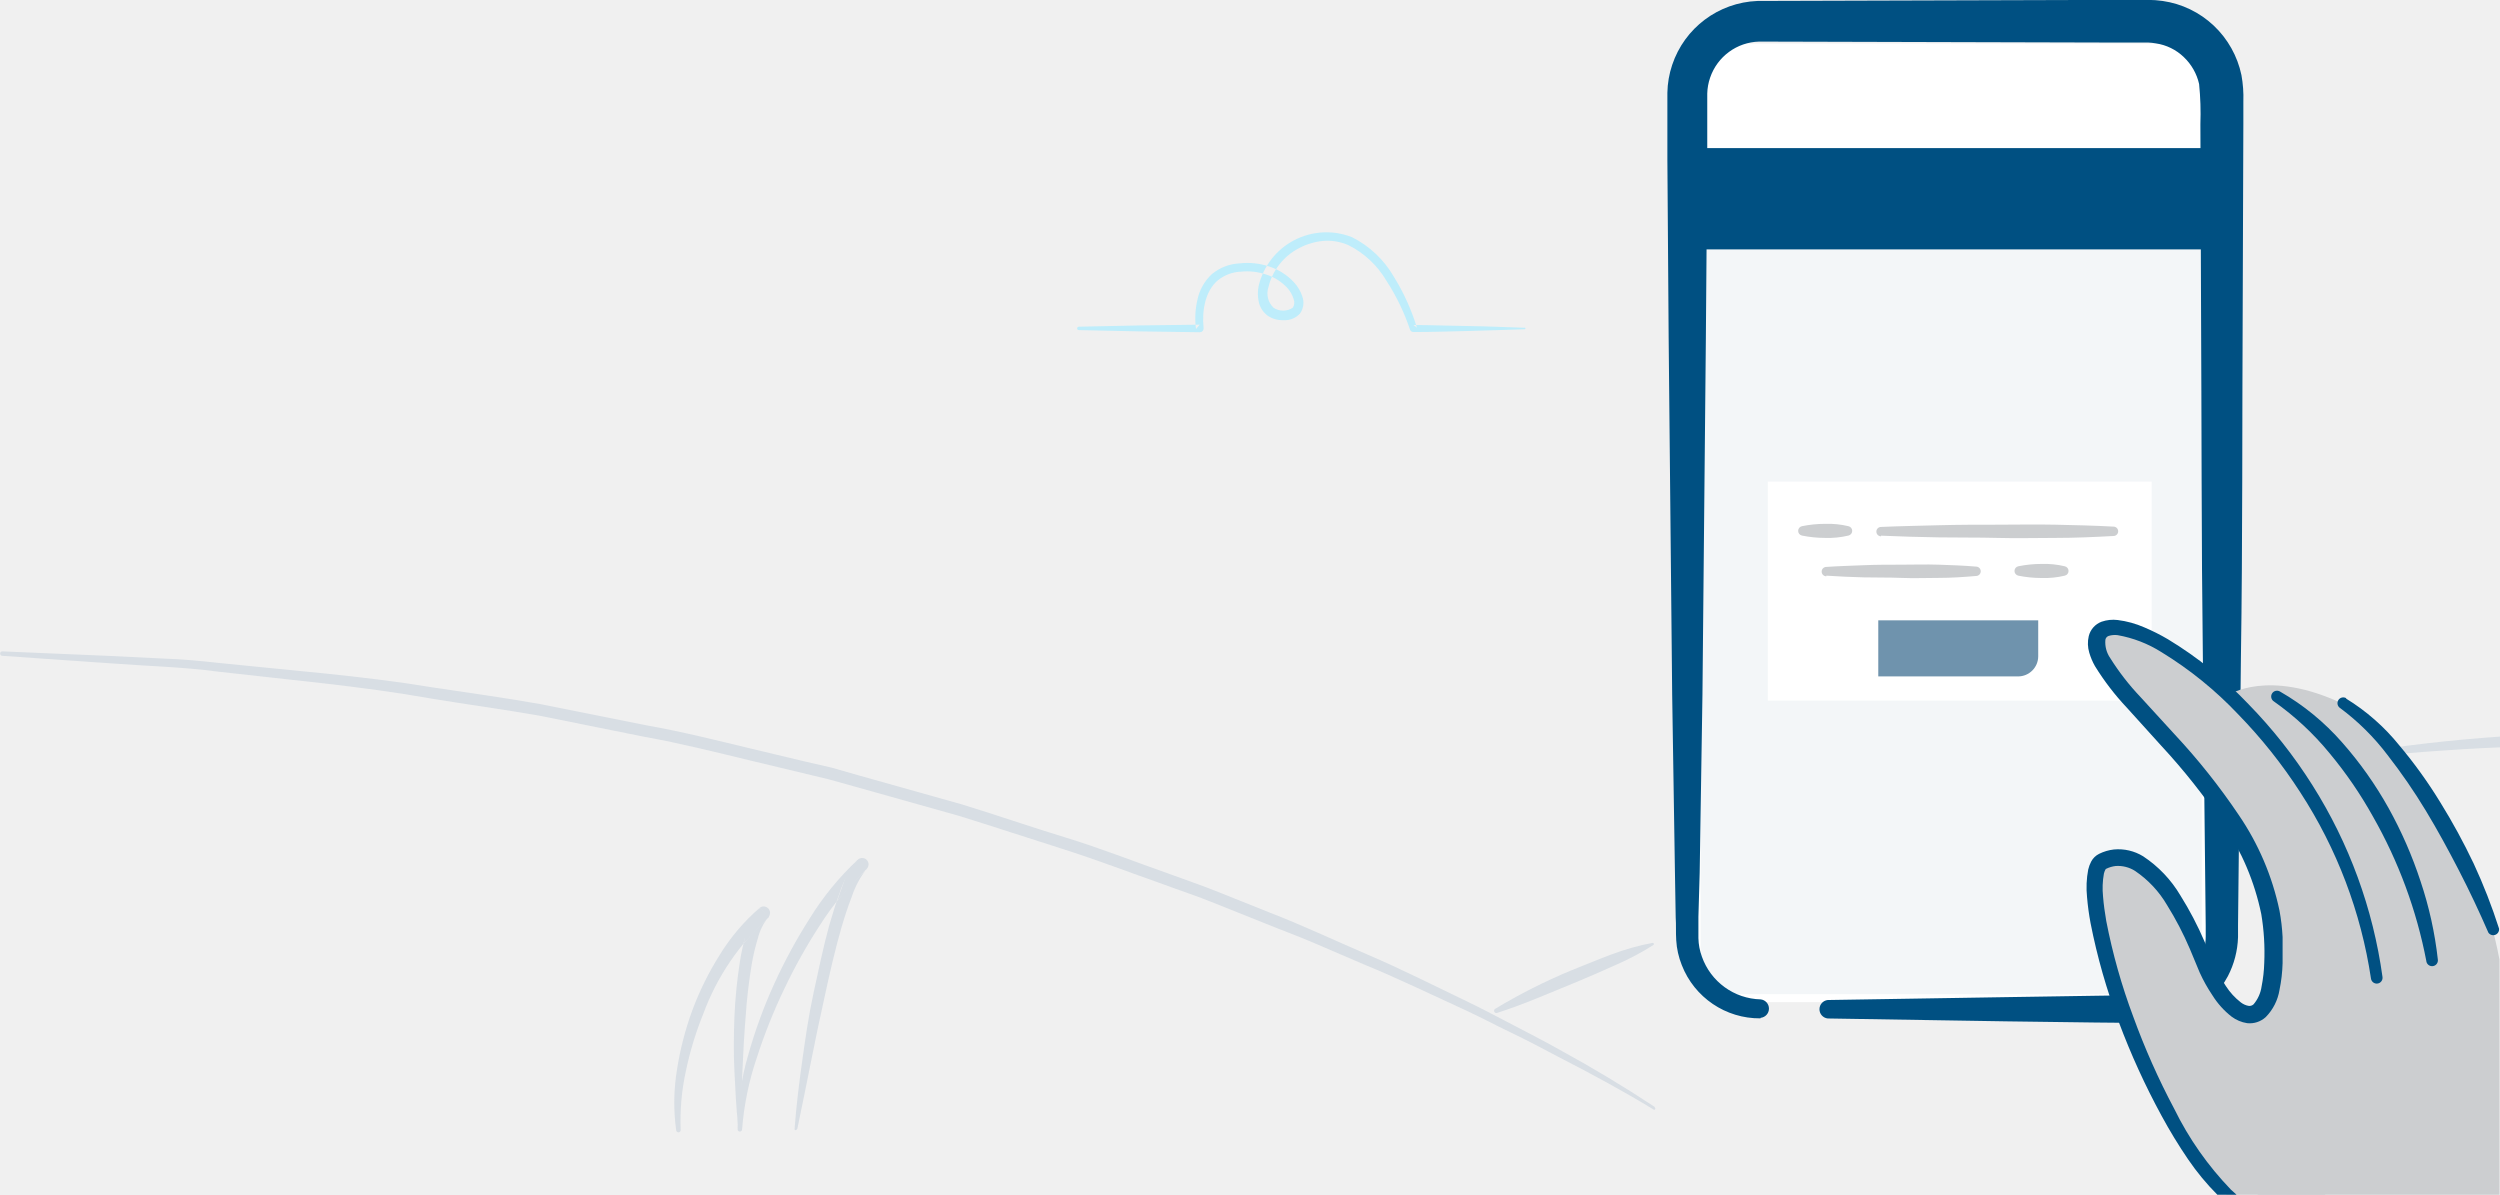
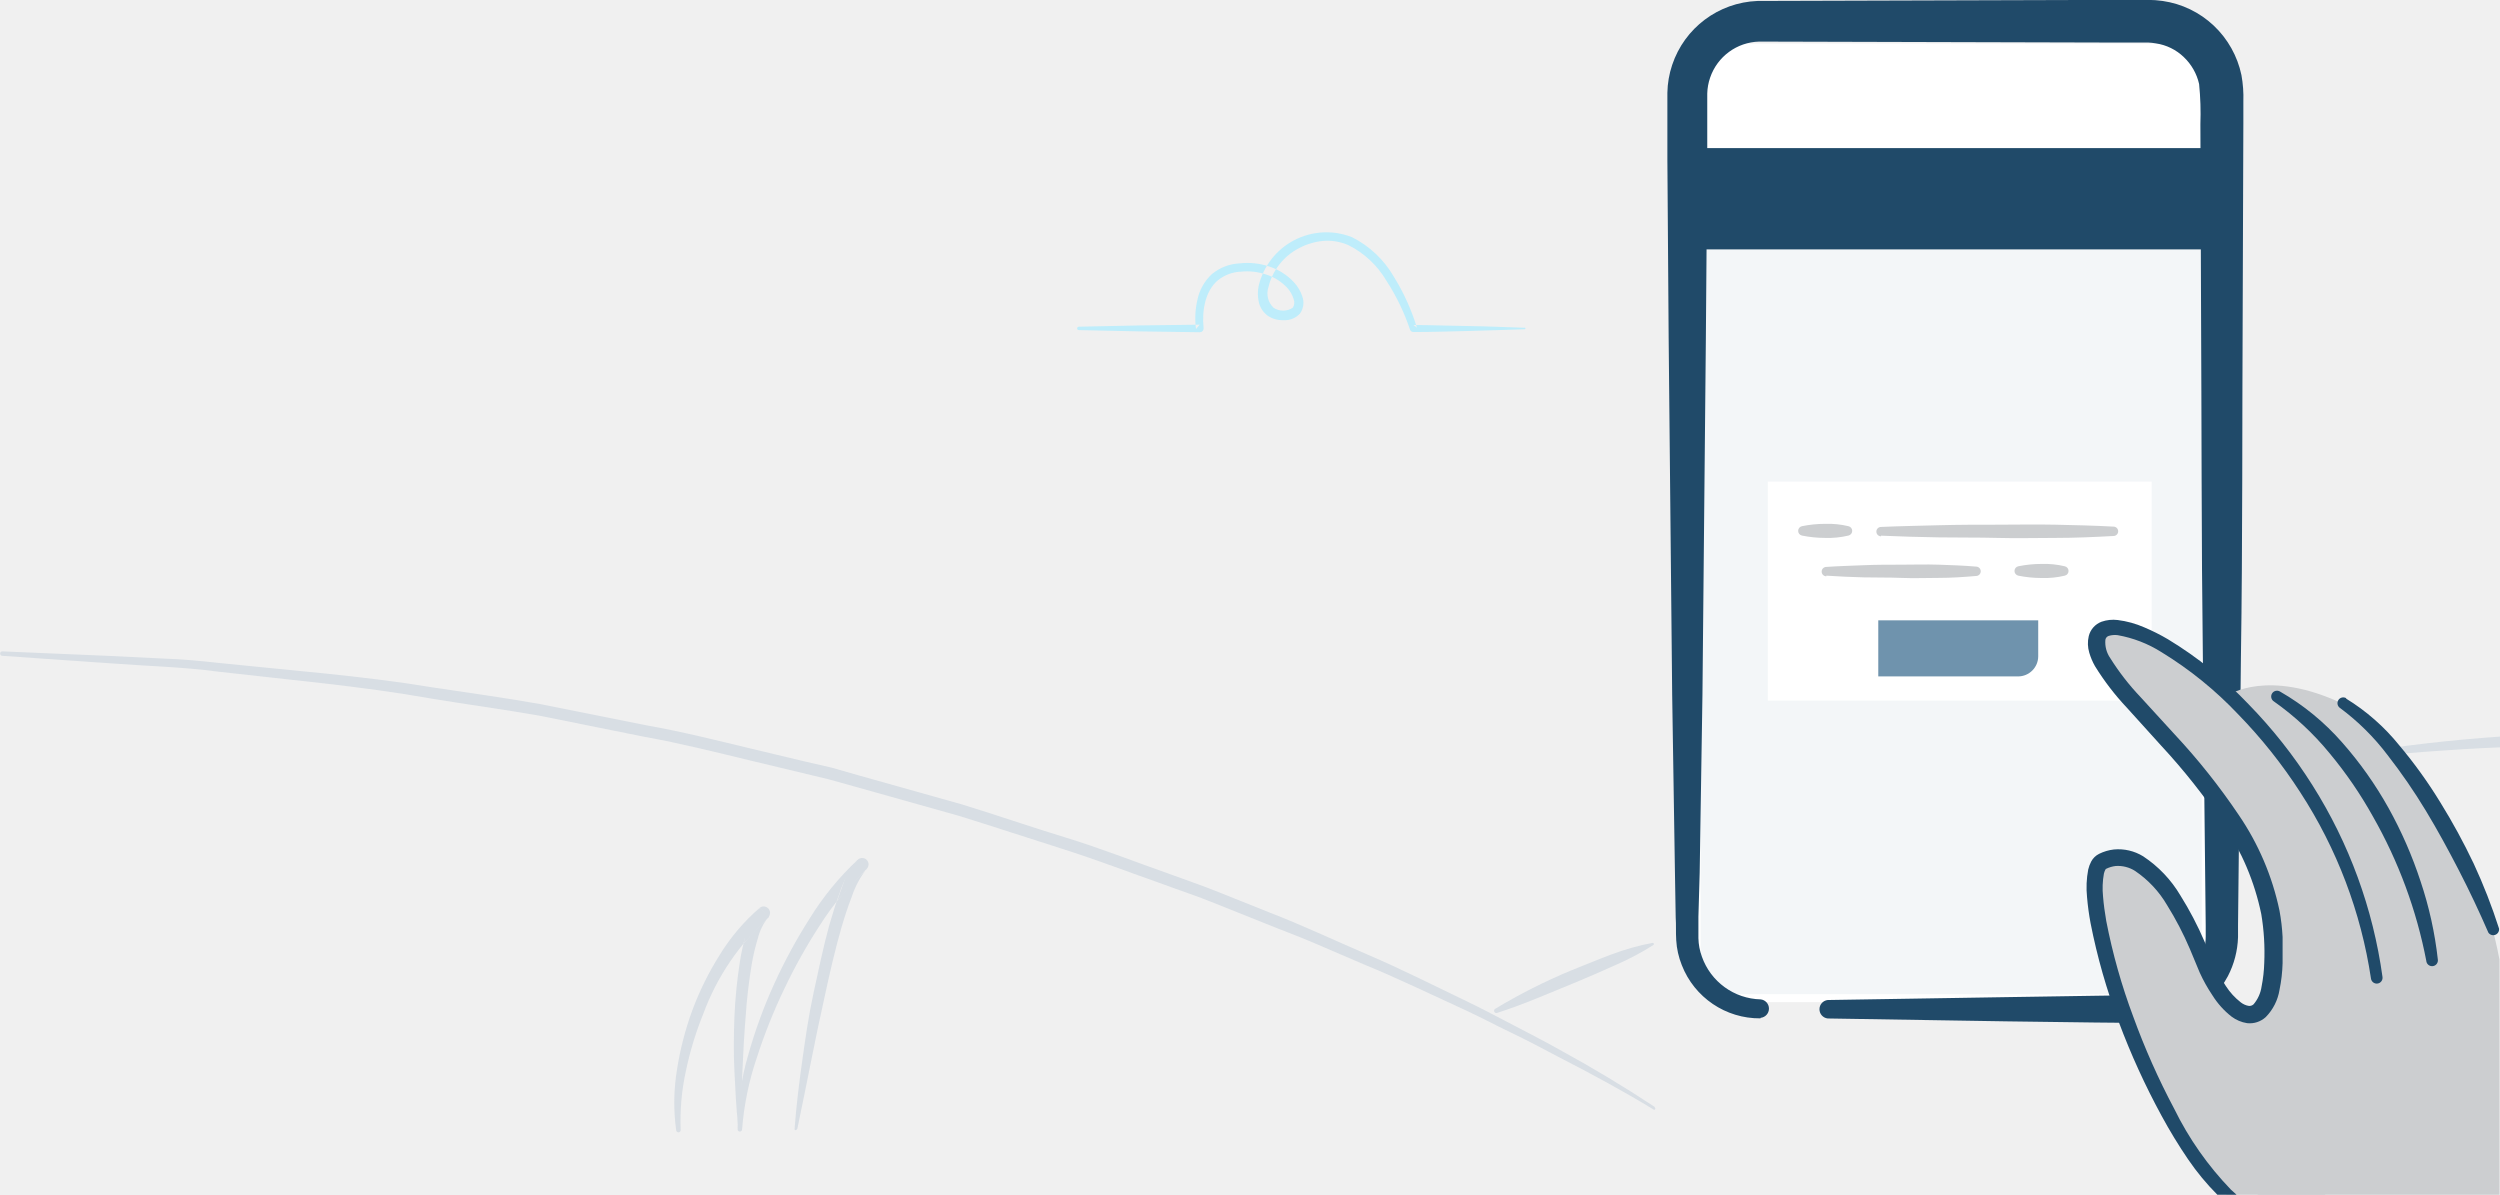
<svg xmlns="http://www.w3.org/2000/svg" viewBox="0 0 234.47 112.05">
  <defs>
-     <style>.cls-1,.cls-7{fill:#fff;}.cls-1,.cls-3,.cls-5,.cls-6,.cls-8,.cls-9{fill-rule:evenodd;}.cls-2{fill:#f3f6f8;}.cls-3,.cls-4{fill:#005082;}.cls-5{fill:#beedfb;}.cls-6{fill:#D8DEE4;}.cls-8{fill:#6F93AD;}.cls-9{fill:#CCCED0;}</style>
+     <style>.cls-1,.cls-7{fill:#fff;}.cls-1,.cls-3,.cls-5,.cls-6,.cls-8,.cls-9{fill-rule:evenodd;}.cls-2{fill:#f3f6f8;}.cls-3,.cls-4{fill:#204A69;}.cls-5{fill:#beedfb;}.cls-6{fill:#D8DEE4;}.cls-8{fill:#6F93AD;}.cls-9{fill:#CCCED0;}</style>
  </defs>
  <g id="Layer_4" data-name="Layer 4">
    <path class="cls-1" d="M160.32,8.09a3,3,0,0,1,3-3h42.22a3,3,0,0,1,3,3V92a3,3,0,0,1-3,3H163.32a3,3,0,0,1-3-3Z" transform="translate(-1.5 -1.01)" />
    <rect class="cls-2" x="159.5" y="18.74" width="47" height="74.5" />
    <path class="cls-3" d="M166.61,96.52a7.84,7.84,0,0,1-7.38-5,7.41,7.41,0,0,1-.52-2.33c-.05-.8,0-1.42-.05-2.14l-.07-4.18-.26-16.71L158,32.73,157.88,16V9.71a8.69,8.69,0,0,1,.45-2.61,8.79,8.79,0,0,1,8-6L199.83,1H203a10,10,0,0,1,1.33.1,8.81,8.81,0,0,1,4.79,2.31,8.9,8.9,0,0,1,2.6,4.64,11.7,11.7,0,0,1,.18,2.49v2.09l-.06,16.71c-.06,11.14,0,22.29-.17,33.43l-.18,16.71-.09,8.36,0,1.07a8.49,8.49,0,0,1-.95,3.65,8.31,8.31,0,0,1-3.52,3.49,8.55,8.55,0,0,1-2.37.79,12.08,12.08,0,0,1-2.33.11L198,96.91l-8.36-.11-16.72-.27a.87.87,0,0,1,0-1.73l16.72-.27L198,94.4l4.18-.06a8.94,8.94,0,0,0,1.83-.13,5.86,5.86,0,0,0,1.56-.59,5.61,5.61,0,0,0,2.24-2.38,5.51,5.51,0,0,0,.56-2.38v-1l-.09-8.36-.18-16.71c-.14-11.14-.11-22.29-.17-33.43l-.06-16.71a27.63,27.63,0,0,0-.12-3.76,5,5,0,0,0-1.44-2.53,4.78,4.78,0,0,0-2.61-1.28A5.47,5.47,0,0,0,203,5h-3.13l-33.38-.09a5,5,0,0,0-4.6,3.38,4.94,4.94,0,0,0-.27,1.49V16l-.13,16.71-.32,33.43-.26,16.71L160.79,87c0,.67,0,1.45,0,2a5.39,5.39,0,0,0,.33,1.74,6,6,0,0,0,5.51,4,.87.87,0,0,1,0,1.73Z" transform="translate(-1.5 -1.01)" />
    <rect class="cls-4" x="159.23" y="13.89" width="47.98" height="9.5" />
  </g>
  <g id="Field">
    <path class="cls-5" d="M144.48,31.75c-1.74-.05-3.48-.14-5.21-.16s-3.48-.09-5.21-.1l.33.25a20.35,20.35,0,0,0-2.19-4.82,9.39,9.39,0,0,0-3.91-3.67,6.53,6.53,0,0,0-8.74,4.56,3.59,3.59,0,0,0,0,1.48,2.17,2.17,0,0,0,.86,1.34,2.52,2.52,0,0,0,1.5.41,1.92,1.92,0,0,0,1.51-.62,1.74,1.74,0,0,0,.21-1.64,3.55,3.55,0,0,0-.75-1.27A5.45,5.45,0,0,0,120.52,26a6.38,6.38,0,0,0-2.74-.29,4.39,4.39,0,0,0-2.61,1,4.53,4.53,0,0,0-1.37,2.43,7.67,7.67,0,0,0-.13,2.73l.35-.41q-5.67.05-11.34.19a.16.16,0,0,0,0,.32q5.67.14,11.34.2a.35.35,0,0,0,.36-.35v-.06c-.16-1.59.14-3.44,1.33-4.45a3.64,3.64,0,0,1,2.16-.82,5.58,5.58,0,0,1,2.39.27,4.59,4.59,0,0,1,2,1.28,2.69,2.69,0,0,1,.56,1,.89.89,0,0,1-.07.83,1.63,1.63,0,0,1-1.81,0,1.85,1.85,0,0,1-.48-1.91,5.59,5.59,0,0,1,2.86-3.67,6.13,6.13,0,0,1,2.31-.69,4.92,4.92,0,0,1,2.33.4,8.59,8.59,0,0,1,3.57,3.34,20.05,20.05,0,0,1,2.21,4.58v0a.34.34,0,0,0,.33.23c1.74,0,3.48-.06,5.21-.1s3.48-.11,5.21-.16a.08.08,0,0,0,0-.16" transform="translate(-1.5 -1.01)" />
    <path class="cls-6" d="M156.67,104.81Q152.41,102,148,99.59c-1.47-.83-3-1.62-4.48-2.39s-3-1.58-4.52-2.31c-3.05-1.46-6.08-3-9.19-4.33s-6.17-2.79-9.33-4l-4.72-1.89c-1.57-.64-3.18-1.17-4.76-1.76-3.19-1.12-6.34-2.37-9.59-3.36s-6.44-2.1-9.67-3.09l-9.78-2.75L79.48,73,77,72.43l-4.94-1.18c-3.29-.79-6.57-1.62-9.91-2.21l-10-2c-3.33-.59-6.69-1.05-10-1.55-6.68-1.11-13.44-1.6-20.17-2.31-1.68-.18-3.37-.35-5.06-.4l-5.07-.25L1.72,62.1a.21.21,0,0,0,0,.42h0l10.11.7c3.37.26,6.75.33,10.1.78,6.71.78,13.44,1.35,20.09,2.54,3.33.55,6.68,1,10,1.58l9.94,2c3.32.59,6.6,1.42,9.88,2.21l4.92,1.18,2.46.59,2.44.68,9.75,2.74c3.23,1,6.43,2.06,9.65,3.08s6.37,2.23,9.55,3.35c1.58.59,3.19,1.11,4.75,1.75l4.7,1.88c1.56.64,3.15,1.21,4.7,1.88l4.66,2c3.12,1.28,6.16,2.76,9.23,4.16,1.54.7,3,1.49,4.55,2.23s3,1.51,4.51,2.31c3,1.54,6,3.16,8.86,4.9a.1.1,0,0,0,.15,0,.11.11,0,0,0,0-.15" transform="translate(-1.5 -1.01)" />
    <path class="cls-6" d="M156.5,89.44a22.54,22.54,0,0,0-3.88,1.09c-1.25.46-2.5,1-3.73,1.48a53.69,53.69,0,0,0-7.17,3.62.21.21,0,0,0-.06.29.21.21,0,0,0,.25.09c2.55-.81,5-1.91,7.45-2.9,1.23-.51,2.45-1.05,3.66-1.59a26,26,0,0,0,3.55-1.88.11.11,0,0,0-.08-.2" transform="translate(-1.5 -1.01)" />
    <path class="cls-6" d="M76.28,106.88c.89-4.2,1.66-8.4,2.6-12.57.45-2.09.93-4.17,1.51-6.21.29-1,.61-2,1-3a8.33,8.33,0,0,1,1.39-2.59l0,0a.6.6,0,0,0-.84-.86,26.58,26.58,0,0,0-4.5,5.5,49.83,49.83,0,0,0-3.35,6.18,46.36,46.36,0,0,0-2.41,6.6,24.4,24.4,0,0,0-1,7,.21.21,0,0,0,.42,0h0a27.48,27.48,0,0,1,1.38-6.72,51.34,51.34,0,0,1,2.55-6.4,50.78,50.78,0,0,1,3.35-6,25.8,25.8,0,0,1,4.33-5.2l-.81-.88a9.14,9.14,0,0,0-1.64,3c-.38,1-.69,2.07-1,3.11-.57,2.09-1,4.19-1.46,6.3s-.76,4.23-1.06,6.36-.56,4.26-.72,6.4a.11.11,0,0,0,.1.11.11.11,0,0,0,.11-.08" transform="translate(-1.5 -1.01)" />
    <path class="cls-6" d="M70.92,106.56c.16-3.4.23-6.79.51-10.15a49,49,0,0,1,.58-5,18.91,18.91,0,0,1,.57-2.4,5.07,5.07,0,0,1,1-2h0a.6.6,0,0,0-.8-.88A18.85,18.85,0,0,0,69,90.57a28.13,28.13,0,0,0-2.56,5.17A29,29,0,0,0,65,101.29a18.94,18.94,0,0,0-.08,5.74.21.21,0,0,0,.24.18.22.22,0,0,0,.18-.22,21.86,21.86,0,0,1,.49-5.54,31.13,31.13,0,0,1,1.62-5.33,22.72,22.72,0,0,1,6.12-9.05l-.79-.9a6,6,0,0,0-1.32,2.49,19.82,19.82,0,0,0-.57,2.56,46.87,46.87,0,0,0-.51,5.13c-.06,1.71-.09,3.42,0,5.12s.15,3.41.35,5.1a.11.11,0,0,0,.12.09.11.11,0,0,0,.09-.1" transform="translate(-1.5 -1.01)" />
    <path class="cls-6" d="M72.81,86.16a3.67,3.67,0,0,0-.88,1,6.39,6.39,0,0,1-.51.81l-.15,1.5L73.62,87Z" transform="translate(-1.5 -1.01)" />
    <path class="cls-6" d="M81.95,81.66s-.3.31-.53.6a9,9,0,0,0-.59.94L80,85.53l2.74-3Z" transform="translate(-1.5 -1.01)" />
    <path class="cls-6" d="M236,70.09c-4.6.32-9.19.84-13.73,1.59a.21.21,0,0,0,.05.42c4.55-.45,9.12-.81,13.68-1Z" transform="translate(-1.5 -1.01)" />
  </g>
  <g id="Notifications">
    <rect class="cls-7" x="165.8" y="45.17" width="36" height="20.54" />
    <path class="cls-8" d="M177.66,64.45V59.19h15v3.37a1.89,1.89,0,0,1-1.89,1.89Z" transform="translate(-1.5 -1.01)" />
    <path class="cls-9" d="M172.79,55c1.17.08,2.34.13,3.51.16s2.34,0,3.51.05,2.34,0,3.51,0,2.34-.08,3.51-.18a.44.44,0,0,0,0-.88c-1.17-.1-2.34-.14-3.51-.18s-2.34,0-3.51,0-2.34,0-3.51.05-2.34.08-3.51.16a.44.44,0,0,0,0,.88" transform="translate(-1.5 -1.01)" />
    <path class="cls-9" d="M190.79,55a11,11,0,0,0,2.18.22,8.19,8.19,0,0,0,2.18-.22.45.45,0,0,0,0-.88,8.2,8.2,0,0,0-2.18-.22,11,11,0,0,0-2.18.22.45.45,0,0,0,0,.88" transform="translate(-1.5 -1.01)" />
    <path class="cls-9" d="M177.92,51.25c1.82.08,3.63.13,5.45.16s3.63,0,5.45.05,3.63,0,5.45,0,3.63-.08,5.45-.18a.44.44,0,0,0,0-.88c-1.82-.1-3.63-.14-5.45-.18s-3.63,0-5.45,0-3.63,0-5.45.05-3.63.08-5.45.16a.44.44,0,0,0,0,.88" transform="translate(-1.5 -1.01)" />
    <path class="cls-9" d="M170.5,51.24a11,11,0,0,0,2.18.22,8.2,8.2,0,0,0,2.18-.22.45.45,0,0,0,0-.88,8.2,8.2,0,0,0-2.18-.22,11,11,0,0,0-2.18.22.45.45,0,0,0,0,.88" transform="translate(-1.5 -1.01)" />
  </g>
  <g id="Hand">
    <path class="cls-9" d="M213.23,113.06h22.69l0-.09V91c-2.05-10.71-8.2-20.92-14.73-24-7-3.31-10.68-.81-10.68-.81L219.3,98.4Z" transform="translate(-1.5 -1.01)" />
    <path class="cls-9" d="M208.22,91.17c-3.59-9-7-10.66-9.54-9.4s1.79,17.85,8.89,28.09a20.33,20.33,0,0,0,2.77,3.2h9.22l4.86-20.36c-3.29-23.46-24.75-36.49-26.23-32s15.7,14.41,16.5,28C215.29,99.16,210.64,97.25,208.22,91.17Z" transform="translate(-1.5 -1.01)" />
    <path class="cls-3" d="M229.06,91.14a44.23,44.23,0,0,0-5-13.54A38.77,38.77,0,0,0,220,71.67a26.44,26.44,0,0,0-5.23-4.87h0a.54.54,0,0,1,.57-.93,22.86,22.86,0,0,1,5.84,4.79,35.17,35.17,0,0,1,4.34,6.14,39.28,39.28,0,0,1,3,6.87A35.15,35.15,0,0,1,230.14,91a.54.54,0,0,1-1.08.16Z" transform="translate(-1.5 -1.01)" />
    <path class="cls-3" d="M221.52,66.52a19.52,19.52,0,0,1,5,4.39,43.89,43.89,0,0,1,3.85,5.35A58.69,58.69,0,0,1,233.5,82a52.48,52.48,0,0,1,2.38,6.1.55.55,0,0,1-1,.38c-.87-2-1.77-3.91-2.75-5.81s-2-3.78-3.1-5.6a53.79,53.79,0,0,0-3.61-5.25,22.1,22.1,0,0,0-4.44-4.4l0,0a.54.54,0,0,1,.58-.92" transform="translate(-1.5 -1.01)" />
    <path class="cls-3" d="M209.46,113.06h1.8l-.52-.47a29.83,29.83,0,0,1-5.33-7.6,67.17,67.17,0,0,1-3.83-8.61,55.88,55.88,0,0,1-2.54-9c-.13-.76-.24-1.53-.3-2.29a7.66,7.66,0,0,1,.08-2.14,1.62,1.62,0,0,1,.13-.36c.06-.1.05-.08.09-.1a2.73,2.73,0,0,1,.89-.26,3,3,0,0,1,1.81.46,9.91,9.91,0,0,1,3,3.2,29.85,29.85,0,0,1,2.14,4.11l.92,2.21A14.73,14.73,0,0,0,209,94.36a7.7,7.7,0,0,0,1.8,2,3.25,3.25,0,0,0,1.45.61A2.22,2.22,0,0,0,214,96.4a4.7,4.7,0,0,0,1.29-2.55,14.2,14.2,0,0,0,.29-2.51c0-.83,0-1.64,0-2.45a18.91,18.91,0,0,0-.29-2.47,25,25,0,0,0-3.84-9,60.73,60.73,0,0,0-6-7.54l-3.21-3.51a23.06,23.06,0,0,1-2.82-3.63,2.61,2.61,0,0,1-.46-1.73.46.46,0,0,1,.31-.36,2,2,0,0,1,.84-.07,11.44,11.44,0,0,1,4.12,1.6A35,35,0,0,1,211.41,68a46.87,46.87,0,0,1,5.84,7.34,44,44,0,0,1,6.62,17.45.54.54,0,0,0,1.08-.15,45.2,45.2,0,0,0-6.58-18,46,46,0,0,0-6-7.6,36.42,36.42,0,0,0-7.55-6.08,18.81,18.81,0,0,0-2.21-1.11,8.94,8.94,0,0,0-2.5-.69,3.35,3.35,0,0,0-1.51.16,1.94,1.94,0,0,0-1.2,1.35,3,3,0,0,0,.05,1.56,5.91,5.91,0,0,0,.53,1.25,24.23,24.23,0,0,0,3,3.91l3.2,3.54a59.25,59.25,0,0,1,5.83,7.37,23.48,23.48,0,0,1,3.57,8.44,21.88,21.88,0,0,1,.28,4.57,13.37,13.37,0,0,1-.25,2.22,3.3,3.3,0,0,1-.75,1.67.57.57,0,0,1-.47.15,1.68,1.68,0,0,1-.72-.32,6.14,6.14,0,0,1-1.41-1.54,13,13,0,0,1-1.08-2l-.93-2.19A31.38,31.38,0,0,0,206,85a11.29,11.29,0,0,0-3.5-3.68,4.45,4.45,0,0,0-2.74-.64,4.21,4.21,0,0,0-1.39.41,1.69,1.69,0,0,0-.74.72,3.07,3.07,0,0,0-.28.75,8.94,8.94,0,0,0-.11,2.6,24.39,24.39,0,0,0,.33,2.43,57.29,57.29,0,0,0,2.65,9.28,68.65,68.65,0,0,0,4,8.77,47.08,47.08,0,0,0,2.51,4.12A23.2,23.2,0,0,0,209.46,113.06Z" transform="translate(-1.5 -1.01)" />
  </g>
</svg>
